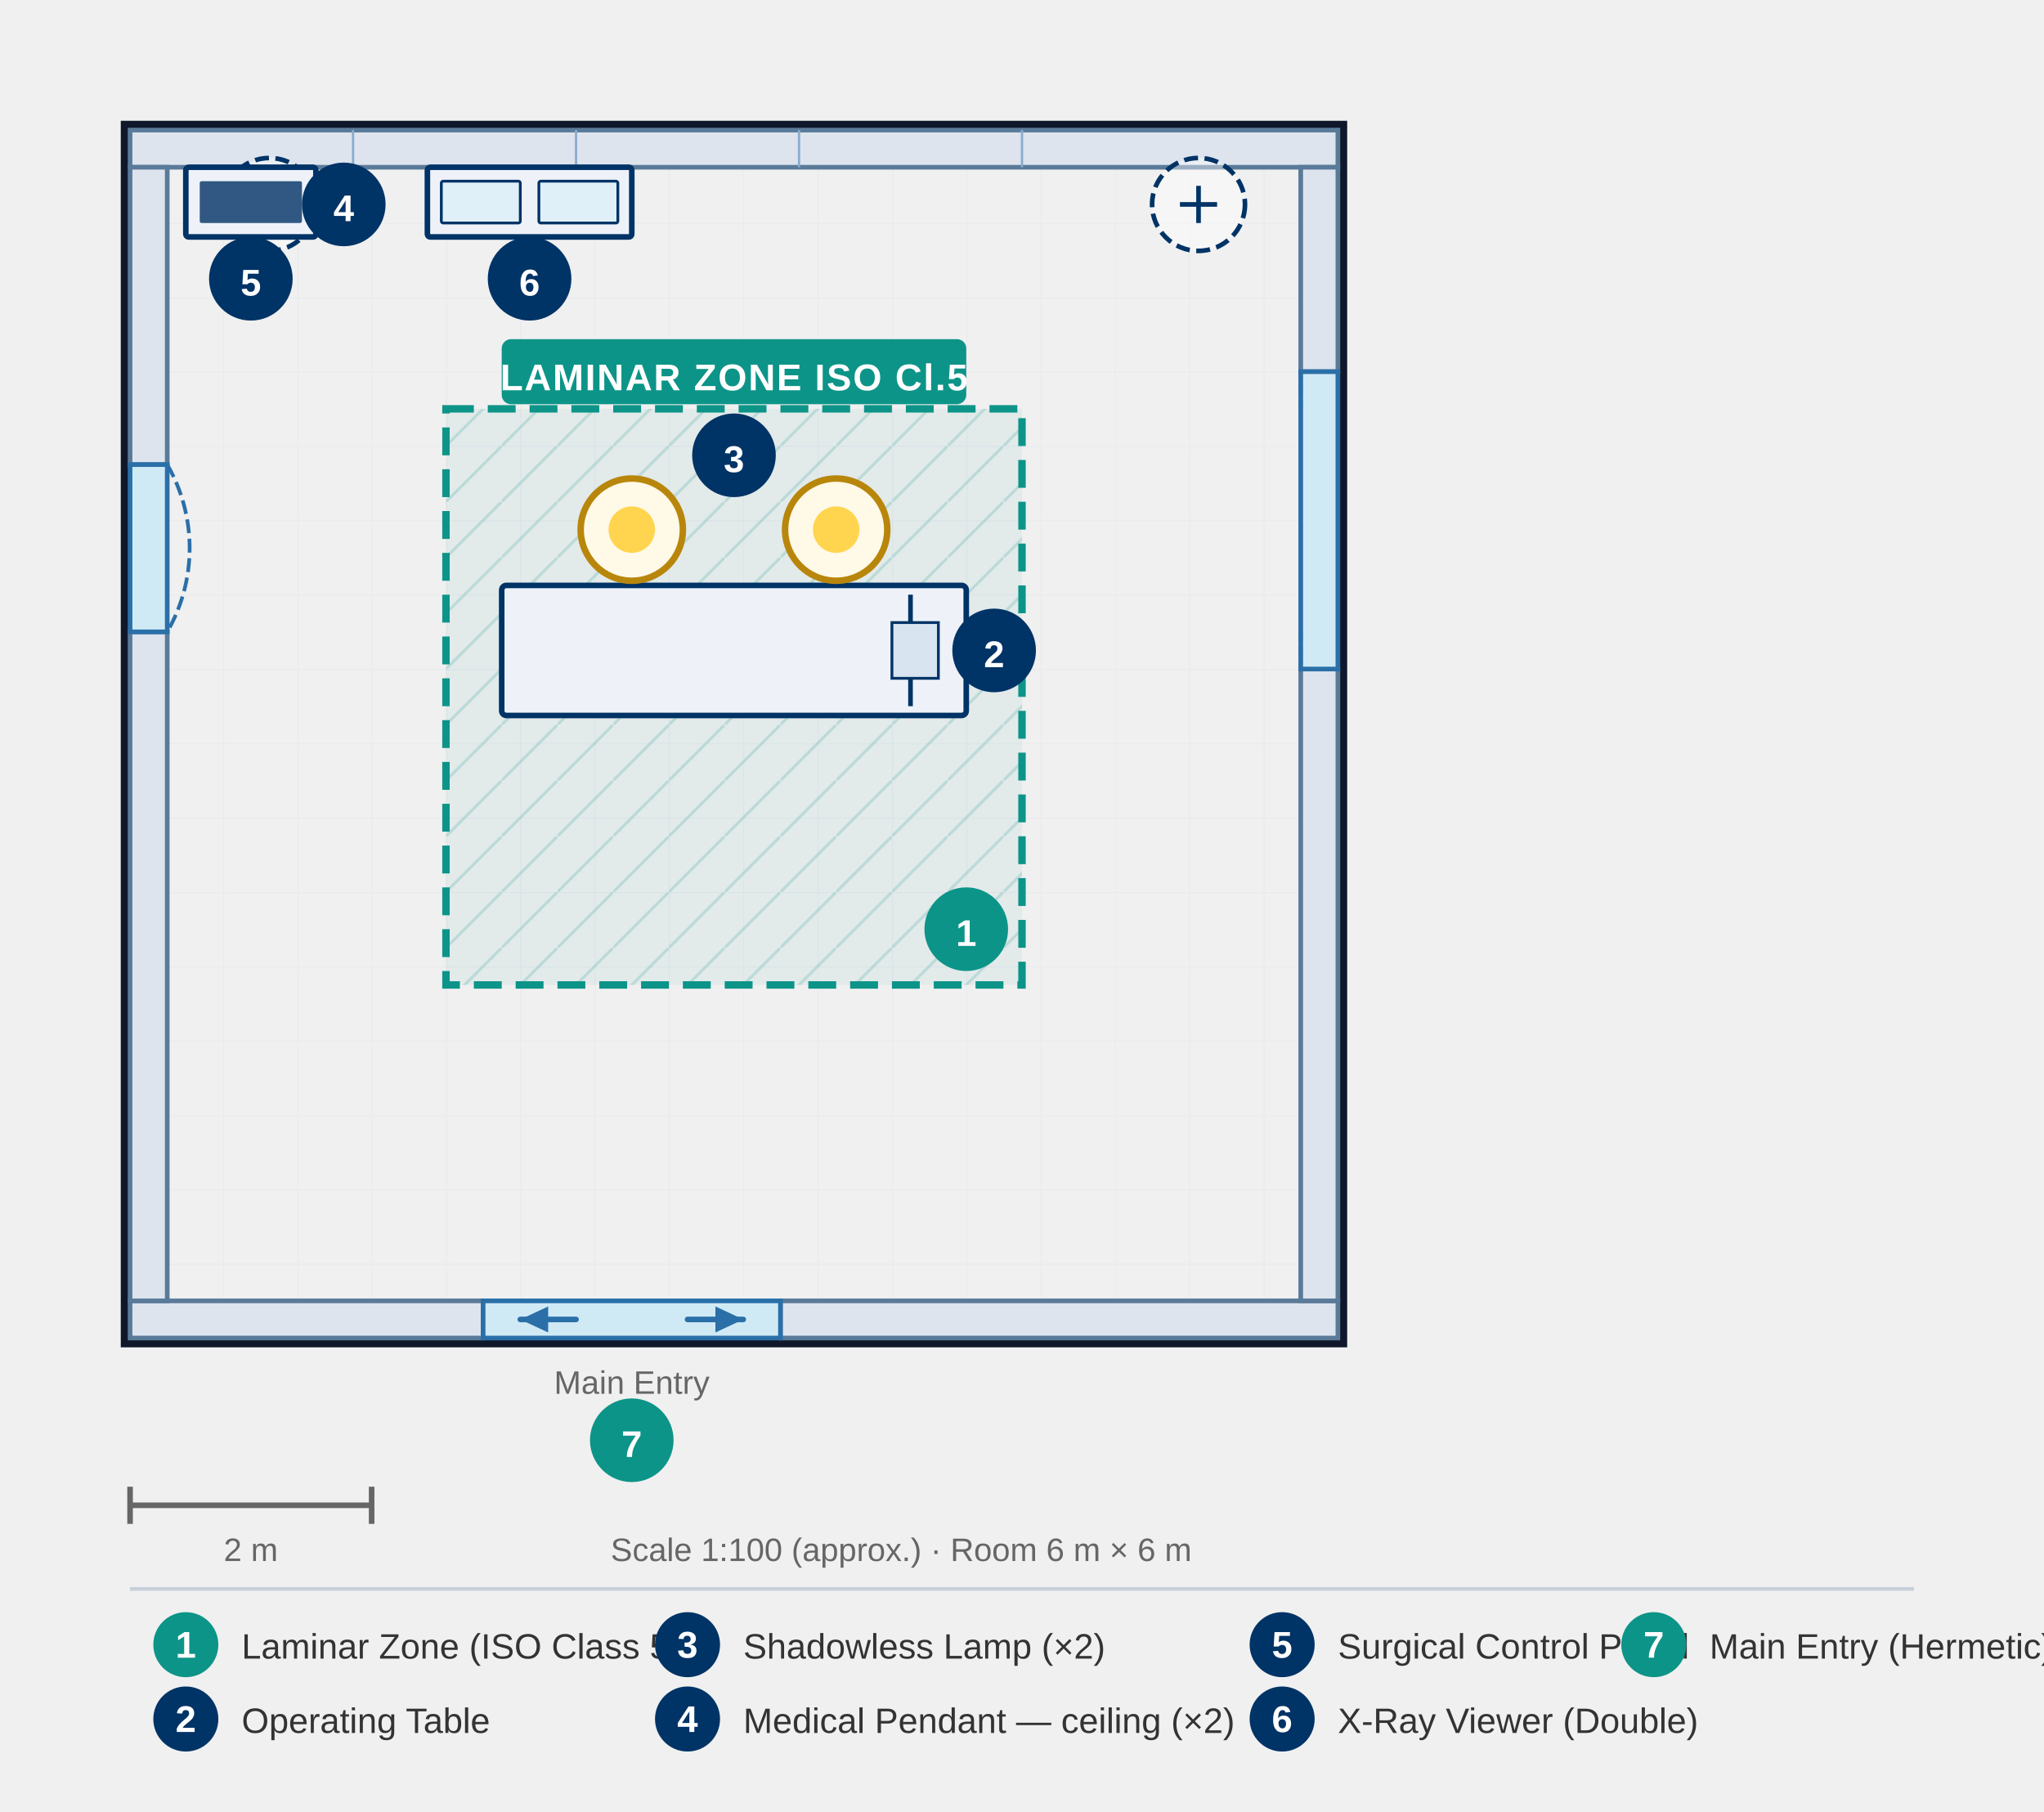
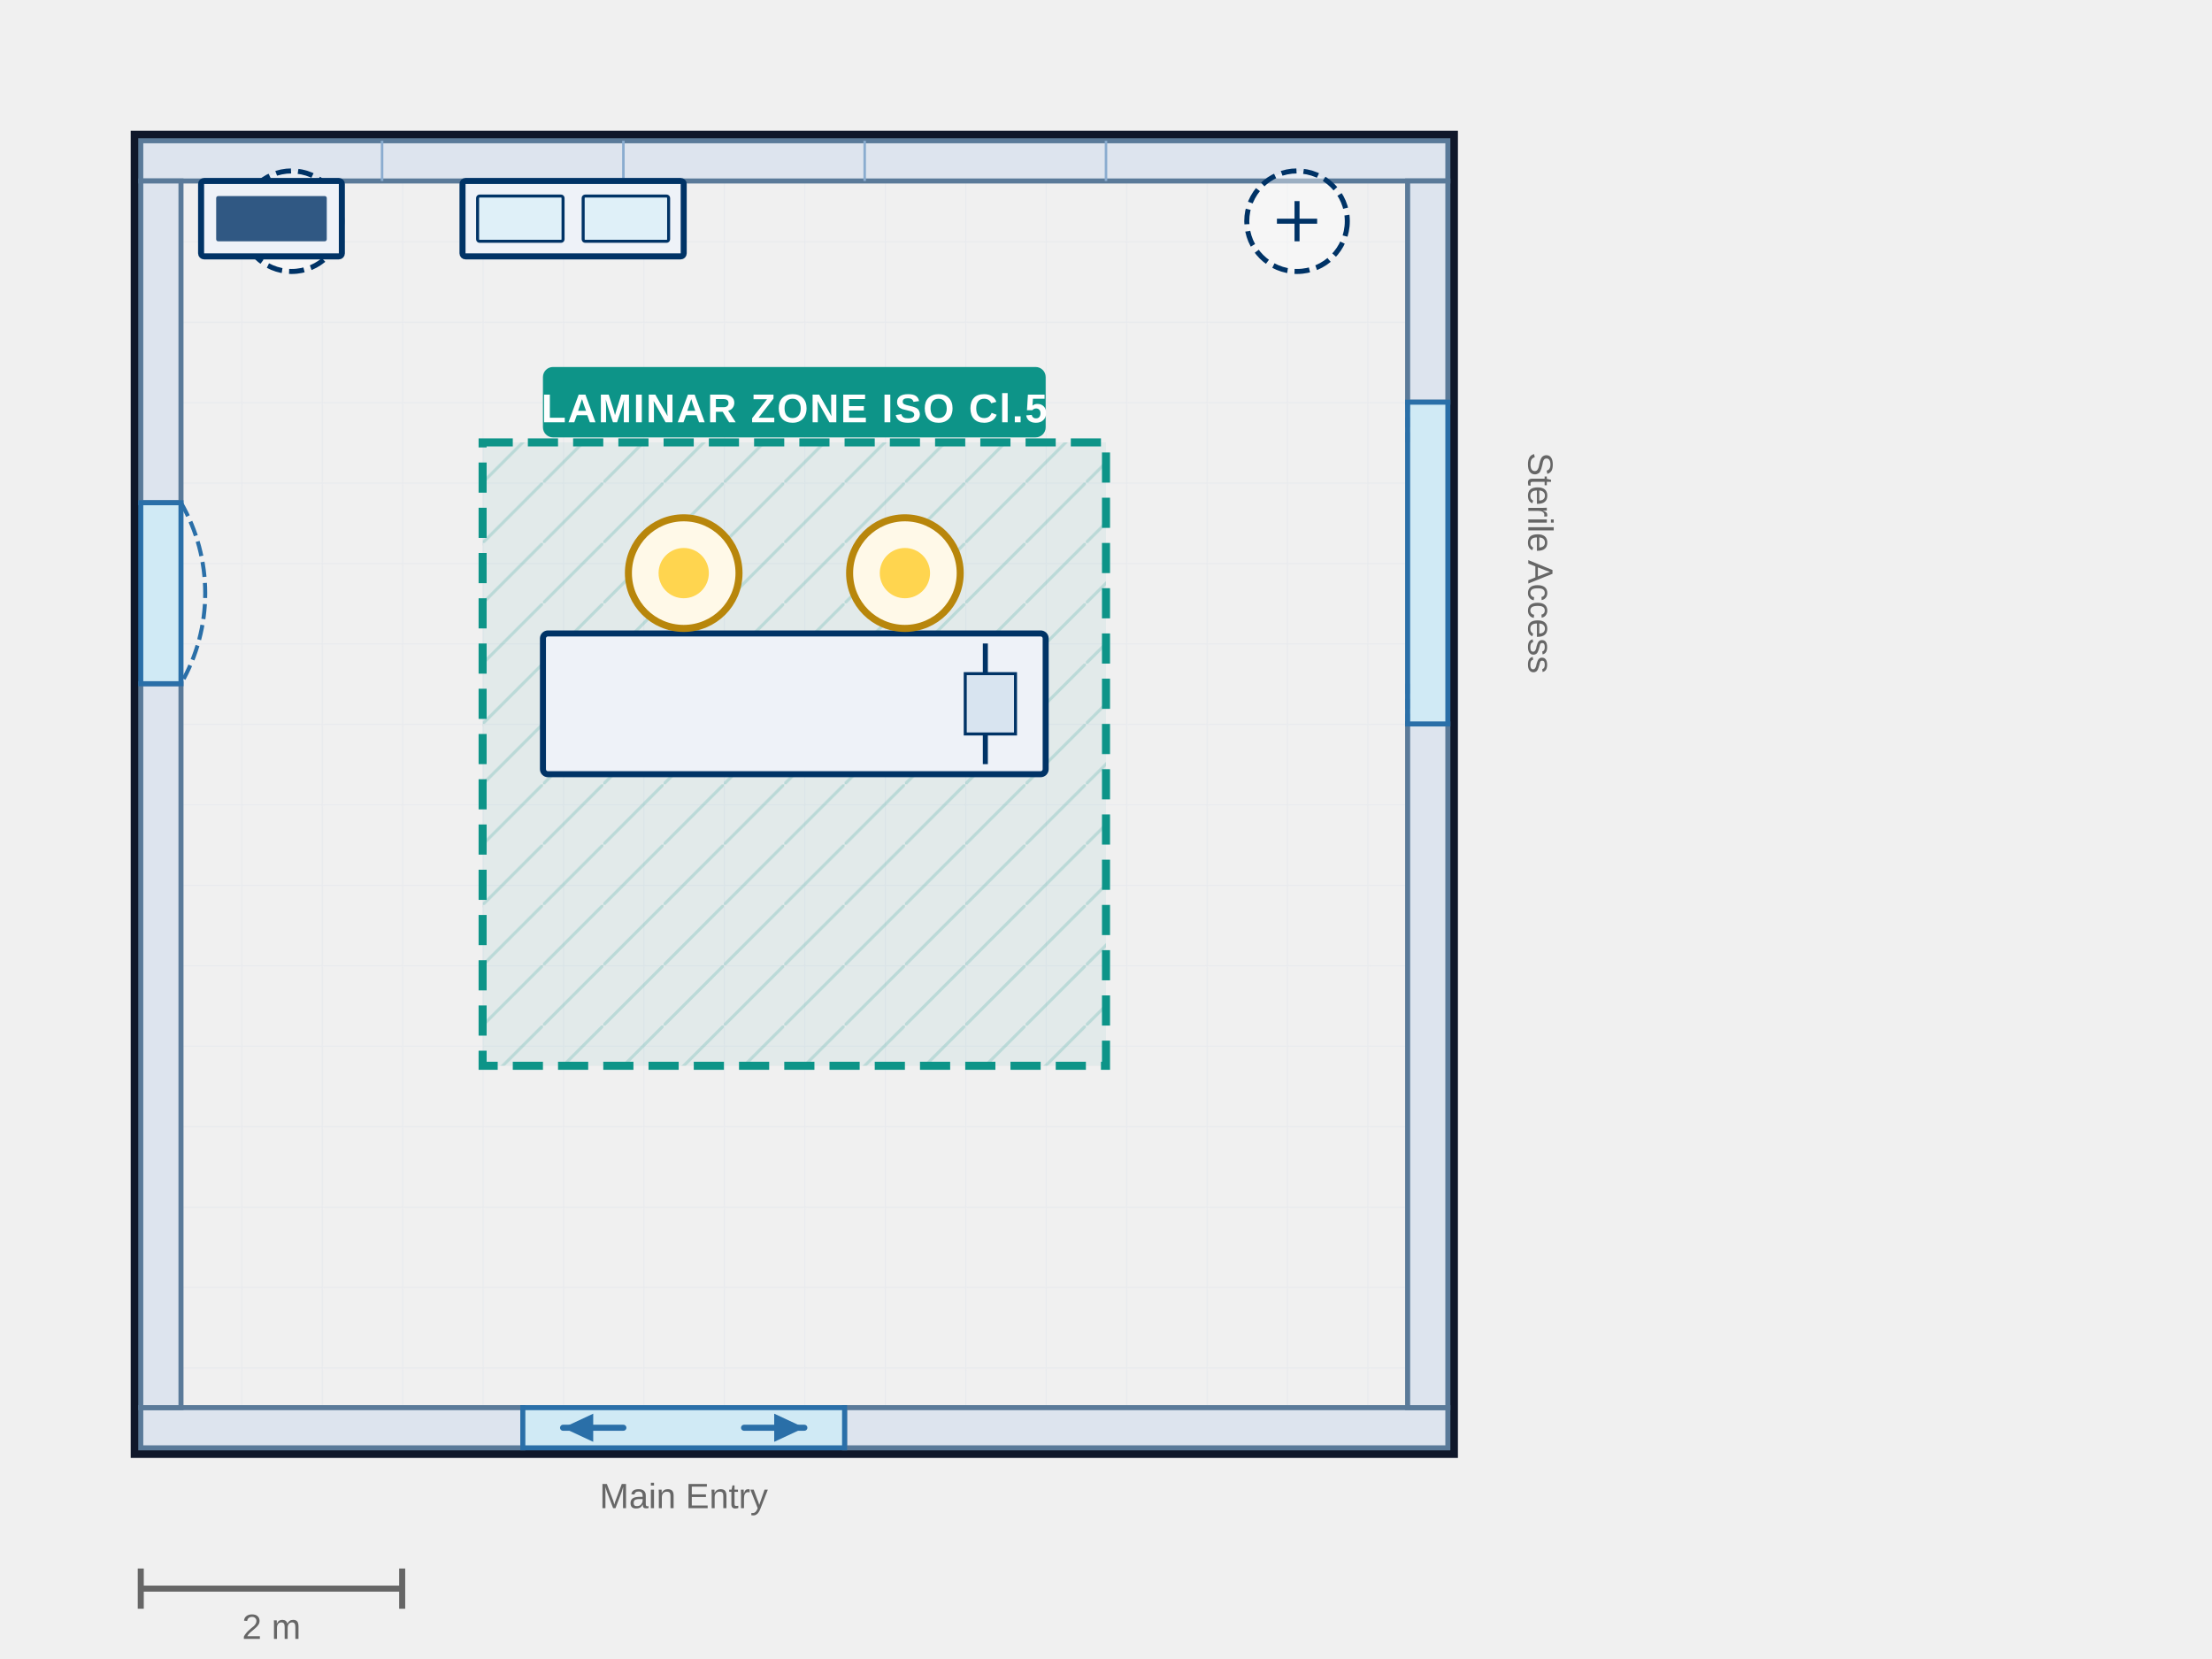
- <svg xmlns="http://www.w3.org/2000/svg" viewBox="0 0 220 195" width="100%" height="auto">
+ <svg xmlns="http://www.w3.org/2000/svg" viewBox="0 0 220 165" width="100%" height="auto">
  <defs>
    <pattern id="grid" width="8" height="8" patternUnits="userSpaceOnUse">
      <path d="M 8 0 L 0 0 0 8" fill="none" stroke="#e8eaed" stroke-width="0.2" />
    </pattern>
    <pattern id="laf-hatch" width="6" height="6" patternUnits="userSpaceOnUse">
      <line x1="0" y1="6" x2="6" y2="0" stroke="#0d9488" stroke-width="0.3" stroke-opacity="0.18" />
    </pattern>
    <style>
      .t-base  { font-family: Arial, Helvetica, sans-serif; }
      .t-dim   { font-size: 3.5px; fill: #666; }
-       .t-legend{ font-size: 3.8px; fill: #333; }
-       .t-num   { font-size: 4px; fill: #ffffff; font-weight: 700; }
      .wall-panel { fill: #dde4ee; stroke: #5a7a99; stroke-width: 0.5; }
      .wall-joint { stroke: #8aaccf; stroke-width: 0.25; fill: none; }
      .equip      { fill: #eef2f8; stroke: #003366; stroke-width: 0.6; }
      .door-fill  { fill: #d0eaf5; stroke: #2a6fa8; stroke-width: 0.5; }
      .door-arc   { fill: none; stroke: #2a6fa8; stroke-width: 0.4; stroke-dasharray: 1.5,0.6; }
    </style>
  </defs>
  <rect x="14" y="14" width="130" height="130" fill="url(#grid)" />
  <rect x="14" y="14" width="130" height="130" fill="none" stroke="#0f172a" stroke-width="2" stroke-linejoin="miter" />
  <rect x="14" y="14" width="130" height="4" class="wall-panel" />
  <line x1="38" y1="14" x2="38" y2="18" class="wall-joint" />
  <line x1="62" y1="14" x2="62" y2="18" class="wall-joint" />
  <line x1="86" y1="14" x2="86" y2="18" class="wall-joint" />
  <line x1="110" y1="14" x2="110" y2="18" class="wall-joint" />
  <rect x="14" y="140" width="38" height="4" class="wall-panel" />
  <rect x="84" y="140" width="60" height="4" class="wall-panel" />
  <rect x="14" y="18" width="4" height="32" class="wall-panel" />
  <rect x="14" y="68" width="4" height="72" class="wall-panel" />
  <rect x="140" y="18" width="4" height="22" class="wall-panel" />
  <rect x="140" y="72" width="4" height="68" class="wall-panel" />
  <rect x="48" y="44" width="62" height="62" fill="#0d9488" fill-opacity="0.06" />
  <rect x="48" y="44" width="62" height="62" fill="url(#laf-hatch)" />
  <rect x="48" y="44" width="62" height="62" fill="none" stroke="#0d9488" stroke-width="0.8" stroke-dasharray="3,1.5" />
  <rect x="54" y="36.5" width="50" height="7" fill="#0d9488" rx="1" />
  <text x="79" y="42" text-anchor="middle" class="t-base" font-size="4px" fill="#ffffff" font-weight="700" letter-spacing="0.04em">LAMINAR ZONE  ISO Cl.5</text>
  <rect x="54" y="63" width="50" height="14" class="equip" rx="0.5" />
  <line x1="98" y1="64" x2="98" y2="76" stroke="#003366" stroke-width="0.5" />
  <rect x="96" y="67" width="5" height="6" fill="#d8e4f0" stroke="#003366" stroke-width="0.3" />
  <circle cx="68" cy="57" r="5.5" fill="#fff9e8" stroke="#b8860b" stroke-width="0.7" />
  <circle cx="68" cy="57" r="2.5" fill="#ffd54f" />
  <circle cx="90" cy="57" r="5.5" fill="#fff9e8" stroke="#b8860b" stroke-width="0.7" />
  <circle cx="90" cy="57" r="2.5" fill="#ffd54f" />
  <circle cx="29" cy="22" r="5" fill="white" fill-opacity="0.4" stroke="#003366" stroke-width="0.5" stroke-dasharray="1.5,0.7" />
  <line x1="27" y1="22" x2="31" y2="22" stroke="#003366" stroke-width="0.5" />
  <line x1="29" y1="20" x2="29" y2="24" stroke="#003366" stroke-width="0.5" />
  <circle cx="129" cy="22" r="5" fill="white" fill-opacity="0.4" stroke="#003366" stroke-width="0.5" stroke-dasharray="1.5,0.7" />
  <line x1="127" y1="22" x2="131" y2="22" stroke="#003366" stroke-width="0.5" />
  <line x1="129" y1="20" x2="129" y2="24" stroke="#003366" stroke-width="0.5" />
  <rect x="20" y="18" width="14" height="7.5" class="equip" rx="0.3" />
  <rect x="21.5" y="19.5" width="11" height="4.5" fill="#003366" rx="0.2" fill-opacity="0.8" />
  <rect x="46" y="18" width="22" height="7.5" class="equip" rx="0.3" />
  <rect x="47.5" y="19.5" width="8.5" height="4.5" fill="#dff0f8" stroke="#003366" stroke-width="0.3" rx="0.2" />
  <rect x="58" y="19.5" width="8.5" height="4.5" fill="#dff0f8" stroke="#003366" stroke-width="0.3" rx="0.2" />
  <rect x="52" y="140" width="32" height="4" class="door-fill" />
  <path d="M 62,142 L 56,142" stroke="#2a6fa8" stroke-width="0.6" fill="none" stroke-linecap="round" />
  <polygon points="56,142 59,140.6 59,143.4" fill="#2a6fa8" />
  <path d="M 74,142 L 80,142" stroke="#2a6fa8" stroke-width="0.6" fill="none" stroke-linecap="round" />
  <polygon points="80,142 77,140.6 77,143.4" fill="#2a6fa8" />
  <text x="68" y="150" text-anchor="middle" class="t-base t-dim">Main Entry</text>
  <rect x="14" y="50" width="4" height="18" class="door-fill" />
  <path d="M 18 50 A 18 18 0 0 1 18 68" class="door-arc" />
  <rect x="140" y="40" width="4" height="32" class="door-fill" />
  <line x1="140" y1="44" x2="140" y2="40" stroke="#2a6fa8" stroke-width="0.4" stroke-dasharray="1,0.5" />
  <line x1="140" y1="68" x2="140" y2="72" stroke="#2a6fa8" stroke-width="0.4" stroke-dasharray="1,0.5" />
-   <circle cx="104" cy="100" r="4.5" fill="#0d9488" />
-   <text x="104" y="101.8" text-anchor="middle" class="t-base t-num">1</text>
-   <circle cx="107" cy="70" r="4.5" fill="#003366" />
-   <text x="107" y="71.8" text-anchor="middle" class="t-base t-num">2</text>
-   <circle cx="79" cy="49" r="4.5" fill="#003366" />
-   <text x="79" y="50.8" text-anchor="middle" class="t-base t-num">3</text>
-   <circle cx="37" cy="22" r="4.5" fill="#003366" />
-   <text x="37" y="23.8" text-anchor="middle" class="t-base t-num">4</text>
-   <circle cx="27" cy="30" r="4.5" fill="#003366" />
-   <text x="27" y="31.8" text-anchor="middle" class="t-base t-num">5</text>
-   <circle cx="57" cy="30" r="4.5" fill="#003366" />
-   <text x="57" y="31.8" text-anchor="middle" class="t-base t-num">6</text>
-   <circle cx="68" cy="155" r="4.5" fill="#0d9488" />
-   <text x="68" y="156.8" text-anchor="middle" class="t-base t-num">7</text>
-   <line x1="14" y1="162" x2="40" y2="162" stroke="#666" stroke-width="0.6" />
-   <line x1="14" y1="160" x2="14" y2="164" stroke="#666" stroke-width="0.6" />
-   <line x1="40" y1="160" x2="40" y2="164" stroke="#666" stroke-width="0.6" />
-   <text x="27" y="168" text-anchor="middle" class="t-base t-dim">2 m</text>
-   <text x="97" y="168" text-anchor="middle" class="t-base t-dim">Scale 1:100 (approx.) · Room 6 m × 6 m</text>
-   <line x1="14" y1="171" x2="206" y2="171" stroke="#c8d0da" stroke-width="0.4" />
-   <circle cx="20" cy="177" r="3.5" fill="#0d9488" />
-   <text x="20" y="178.4" text-anchor="middle" class="t-base t-num" font-size="3.5px">1</text>
-   <text x="26" y="178.5" class="t-base t-legend">Laminar Zone (ISO Class 5)</text>
-   <circle cx="20" cy="185" r="3.5" fill="#003366" />
-   <text x="20" y="186.4" text-anchor="middle" class="t-base t-num" font-size="3.5px">2</text>
-   <text x="26" y="186.5" class="t-base t-legend">Operating Table</text>
-   <circle cx="74" cy="177" r="3.5" fill="#003366" />
-   <text x="74" y="178.4" text-anchor="middle" class="t-base t-num" font-size="3.5px">3</text>
-   <text x="80" y="178.5" class="t-base t-legend">Shadowless Lamp (×2)</text>
-   <circle cx="74" cy="185" r="3.5" fill="#003366" />
-   <text x="74" y="186.4" text-anchor="middle" class="t-base t-num" font-size="3.5px">4</text>
-   <text x="80" y="186.5" class="t-base t-legend">Medical Pendant — ceiling (×2)</text>
-   <circle cx="138" cy="177" r="3.5" fill="#003366" />
-   <text x="138" y="178.4" text-anchor="middle" class="t-base t-num" font-size="3.5px">5</text>
-   <text x="144" y="178.5" class="t-base t-legend">Surgical Control Panel</text>
-   <circle cx="138" cy="185" r="3.5" fill="#003366" />
-   <text x="138" y="186.4" text-anchor="middle" class="t-base t-num" font-size="3.5px">6</text>
-   <text x="144" y="186.5" class="t-base t-legend">X-Ray Viewer (Double)</text>
-   <circle cx="178" cy="177" r="3.5" fill="#0d9488" />
-   <text x="178" y="178.4" text-anchor="middle" class="t-base t-num" font-size="3.5px">7</text>
-   <text x="184" y="178.5" class="t-base t-legend">Main Entry (Hermetic)</text>
+   <text x="152" y="56" text-anchor="middle" class="t-base t-dim" font-size="4px" transform="rotate(90,152,56)">Sterile Access</text>
+   <line x1="14" y1="158" x2="40" y2="158" stroke="#666" stroke-width="0.6" />
+   <line x1="14" y1="156" x2="14" y2="160" stroke="#666" stroke-width="0.6" />
+   <line x1="40" y1="156" x2="40" y2="160" stroke="#666" stroke-width="0.6" />
+   <text x="27" y="163" text-anchor="middle" class="t-base t-dim">2 m</text>
</svg>
